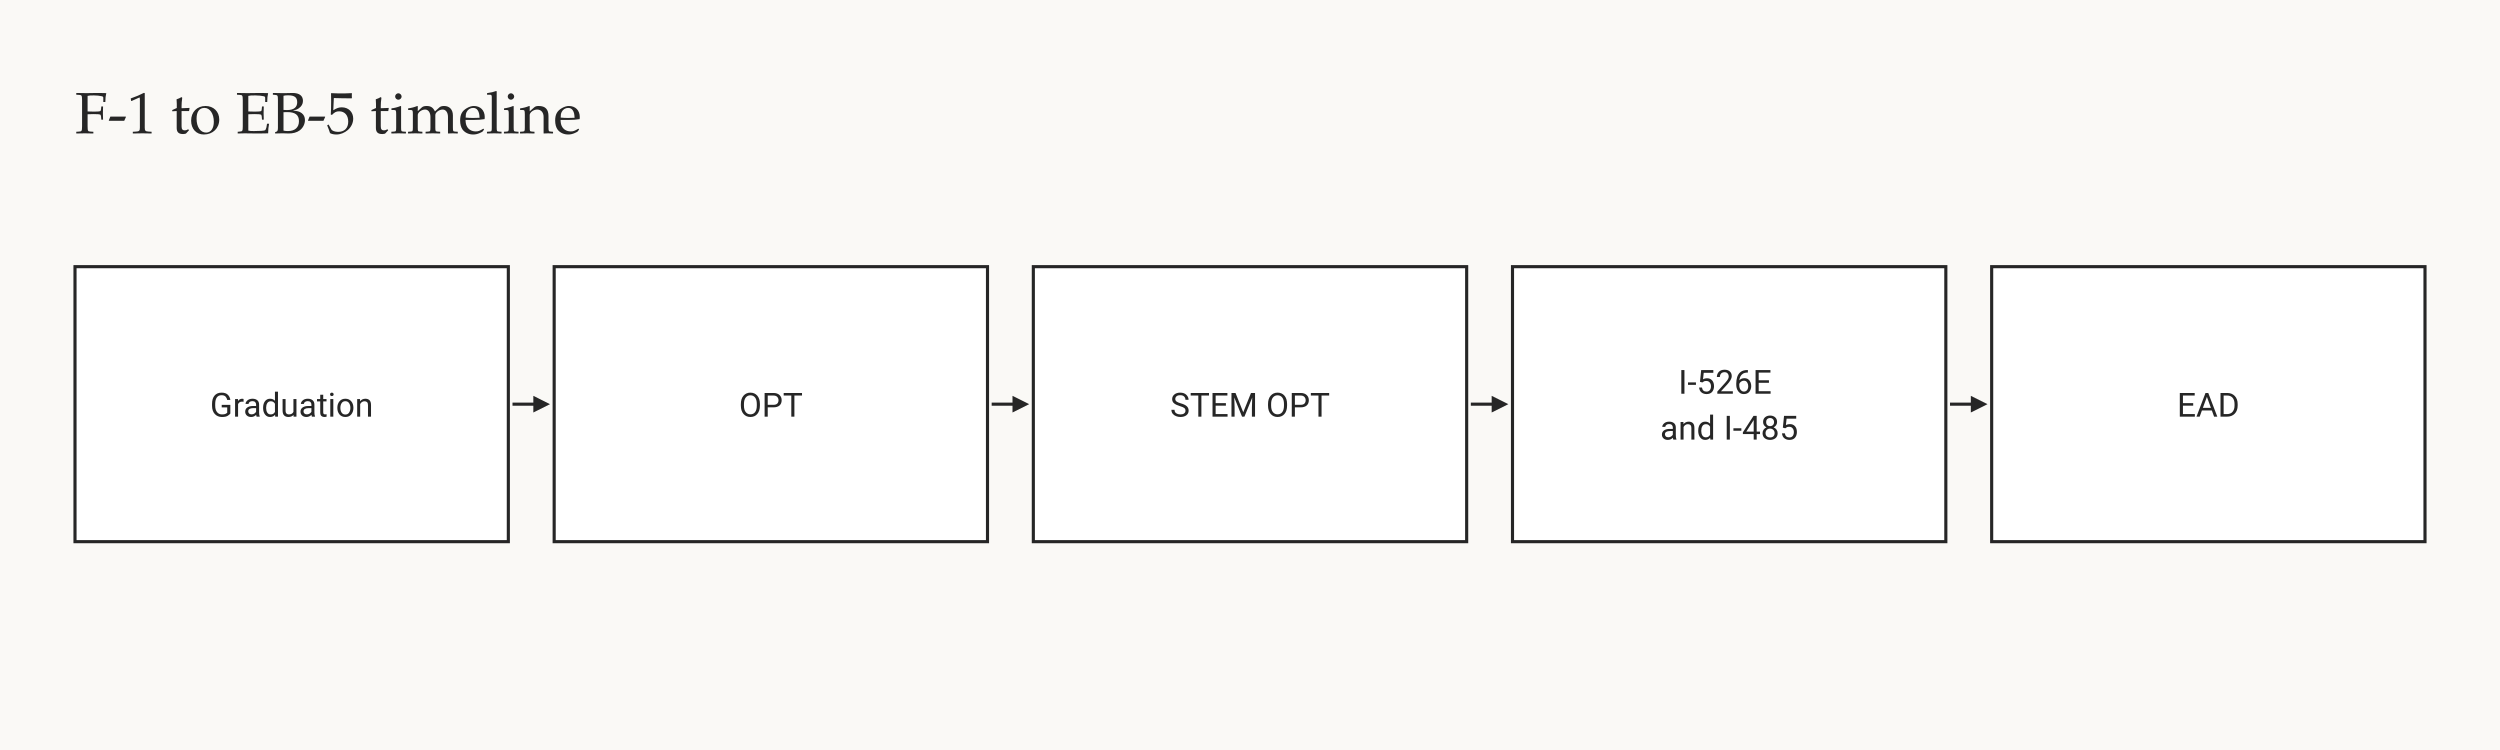
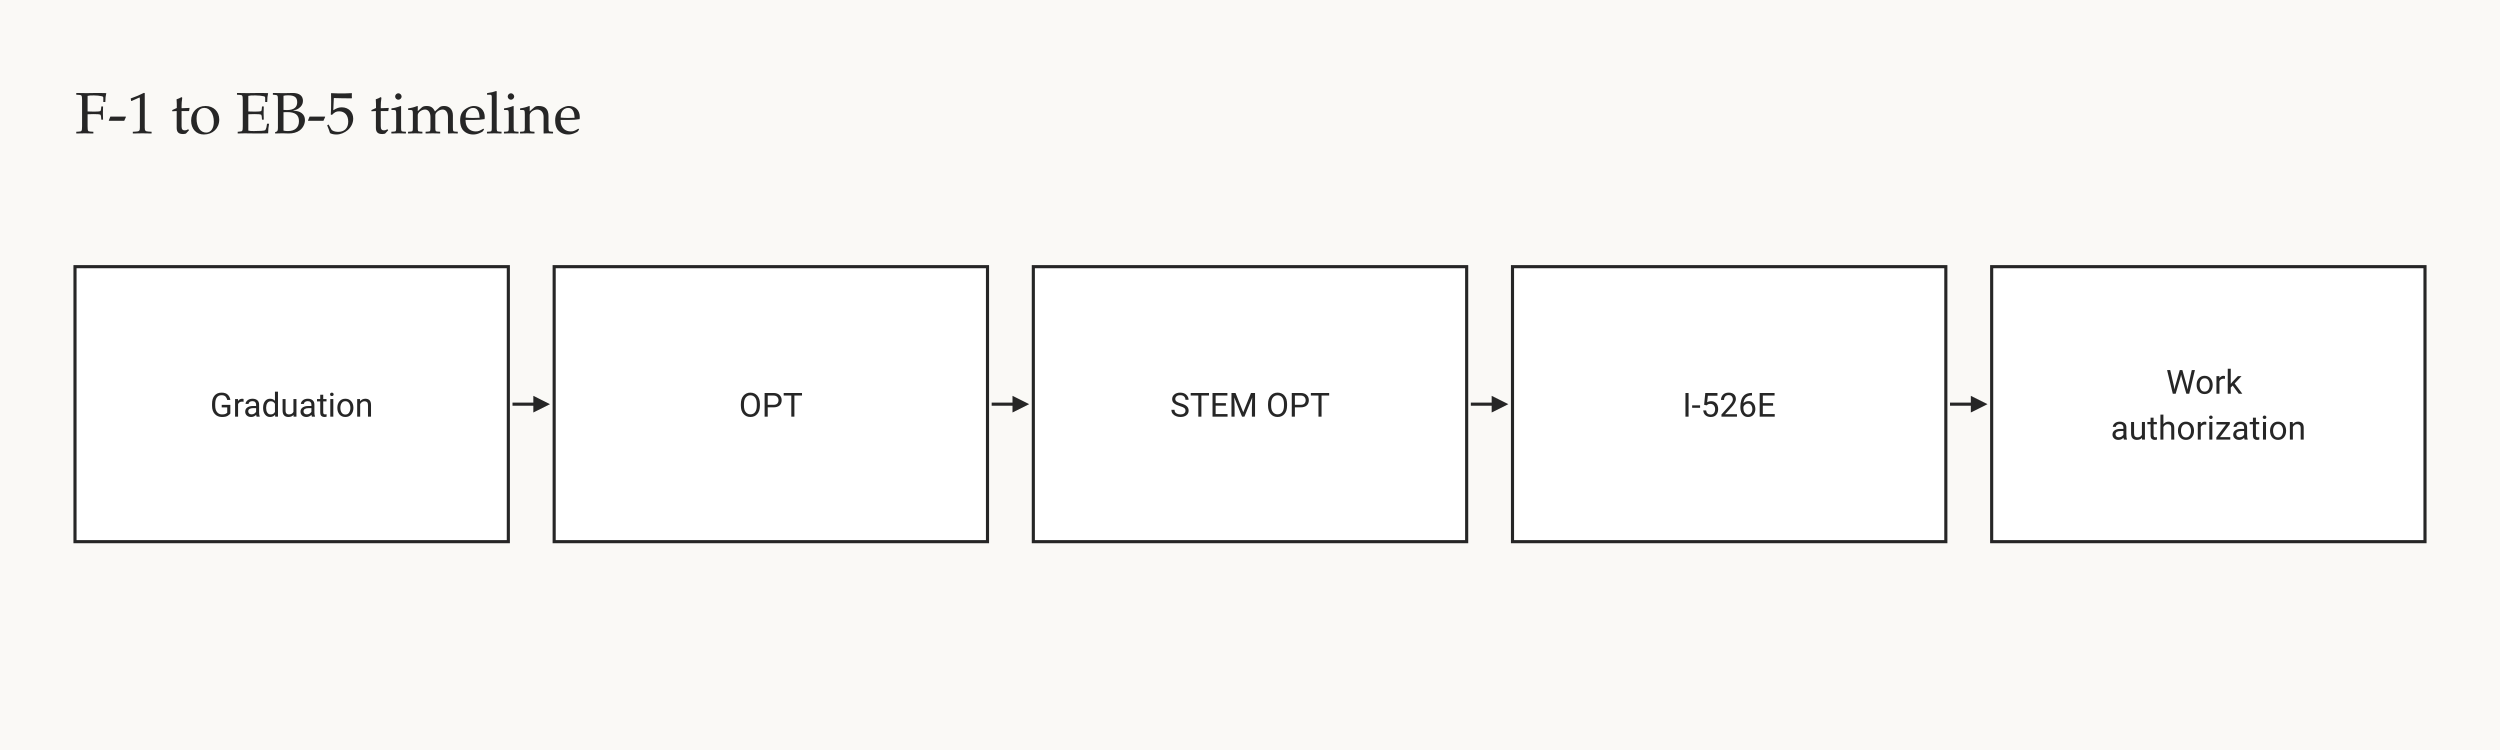
<svg xmlns="http://www.w3.org/2000/svg" width="1200" height="360" viewBox="0 0 1200 360" role="img">
  <rect width="100%" height="100%" fill="#FAF9F6" />
  <text x="36" y="64" font-family="Georgia, 'Palatino Linotype', Palatino, serif" font-size="28" fill="#262626">F-1 to EB-5 timeline</text>
  <rect x="36" y="128" width="208" height="132" fill="#FFFFFF" stroke="#262626" stroke-width="1.5" />
  <text x="140" y="200" text-anchor="middle" font-family="'Segoe UI', Roboto, 'Helvetica Neue', Helvetica, sans-serif" font-size="16" fill="#262626">
    <tspan x="140" dy="0">Graduation</tspan>
  </text>
  <line x1="246" y1="194" x2="257" y2="194" stroke="#262626" stroke-width="1.5" />
  <polygon points="256,190 264,194 256,198" fill="#262626" />
  <rect x="266" y="128" width="208" height="132" fill="#FFFFFF" stroke="#262626" stroke-width="1.5" />
  <text x="370" y="200" text-anchor="middle" font-family="'Segoe UI', Roboto, 'Helvetica Neue', Helvetica, sans-serif" font-size="16" fill="#262626">
    <tspan x="370" dy="0">OPT</tspan>
  </text>
  <line x1="476" y1="194" x2="487" y2="194" stroke="#262626" stroke-width="1.5" />
  <polygon points="486,190 494,194 486,198" fill="#262626" />
  <rect x="496" y="128" width="208" height="132" fill="#FFFFFF" stroke="#262626" stroke-width="1.5" />
  <text x="600" y="200" text-anchor="middle" font-family="'Segoe UI', Roboto, 'Helvetica Neue', Helvetica, sans-serif" font-size="16" fill="#262626">
    <tspan x="600" dy="0">STEM OPT</tspan>
  </text>
  <line x1="706" y1="194" x2="717" y2="194" stroke="#262626" stroke-width="1.5" />
  <polygon points="716,190 724,194 716,198" fill="#262626" />
  <rect x="726" y="128" width="208" height="132" fill="#FFFFFF" stroke="#262626" stroke-width="1.5" />
-   <text x="830" y="189" text-anchor="middle" font-family="'Segoe UI', Roboto, 'Helvetica Neue', Helvetica, sans-serif" font-size="16" fill="#262626">
+   <text x="830" y="200" text-anchor="middle" font-family="'Segoe UI', Roboto, 'Helvetica Neue', Helvetica, sans-serif" font-size="16" fill="#262626">
    <tspan x="830" dy="0">I-526E</tspan>
-     <tspan x="830" dy="22">and I-485</tspan>
  </text>
  <line x1="936" y1="194" x2="947" y2="194" stroke="#262626" stroke-width="1.5" />
  <polygon points="946,190 954,194 946,198" fill="#262626" />
  <rect x="956" y="128" width="208" height="132" fill="#FFFFFF" stroke="#262626" stroke-width="1.5" />
-   <text x="1060" y="200" text-anchor="middle" font-family="'Segoe UI', Roboto, 'Helvetica Neue', Helvetica, sans-serif" font-size="16" fill="#262626">
-     <tspan x="1060" dy="0">EAD</tspan>
+   <text x="1060" y="189" text-anchor="middle" font-family="'Segoe UI', Roboto, 'Helvetica Neue', Helvetica, sans-serif" font-size="16" fill="#262626">
+     <tspan x="1060" dy="0">Work</tspan>
+     <tspan x="1060" dy="22">authorization</tspan>
  </text>
</svg>
